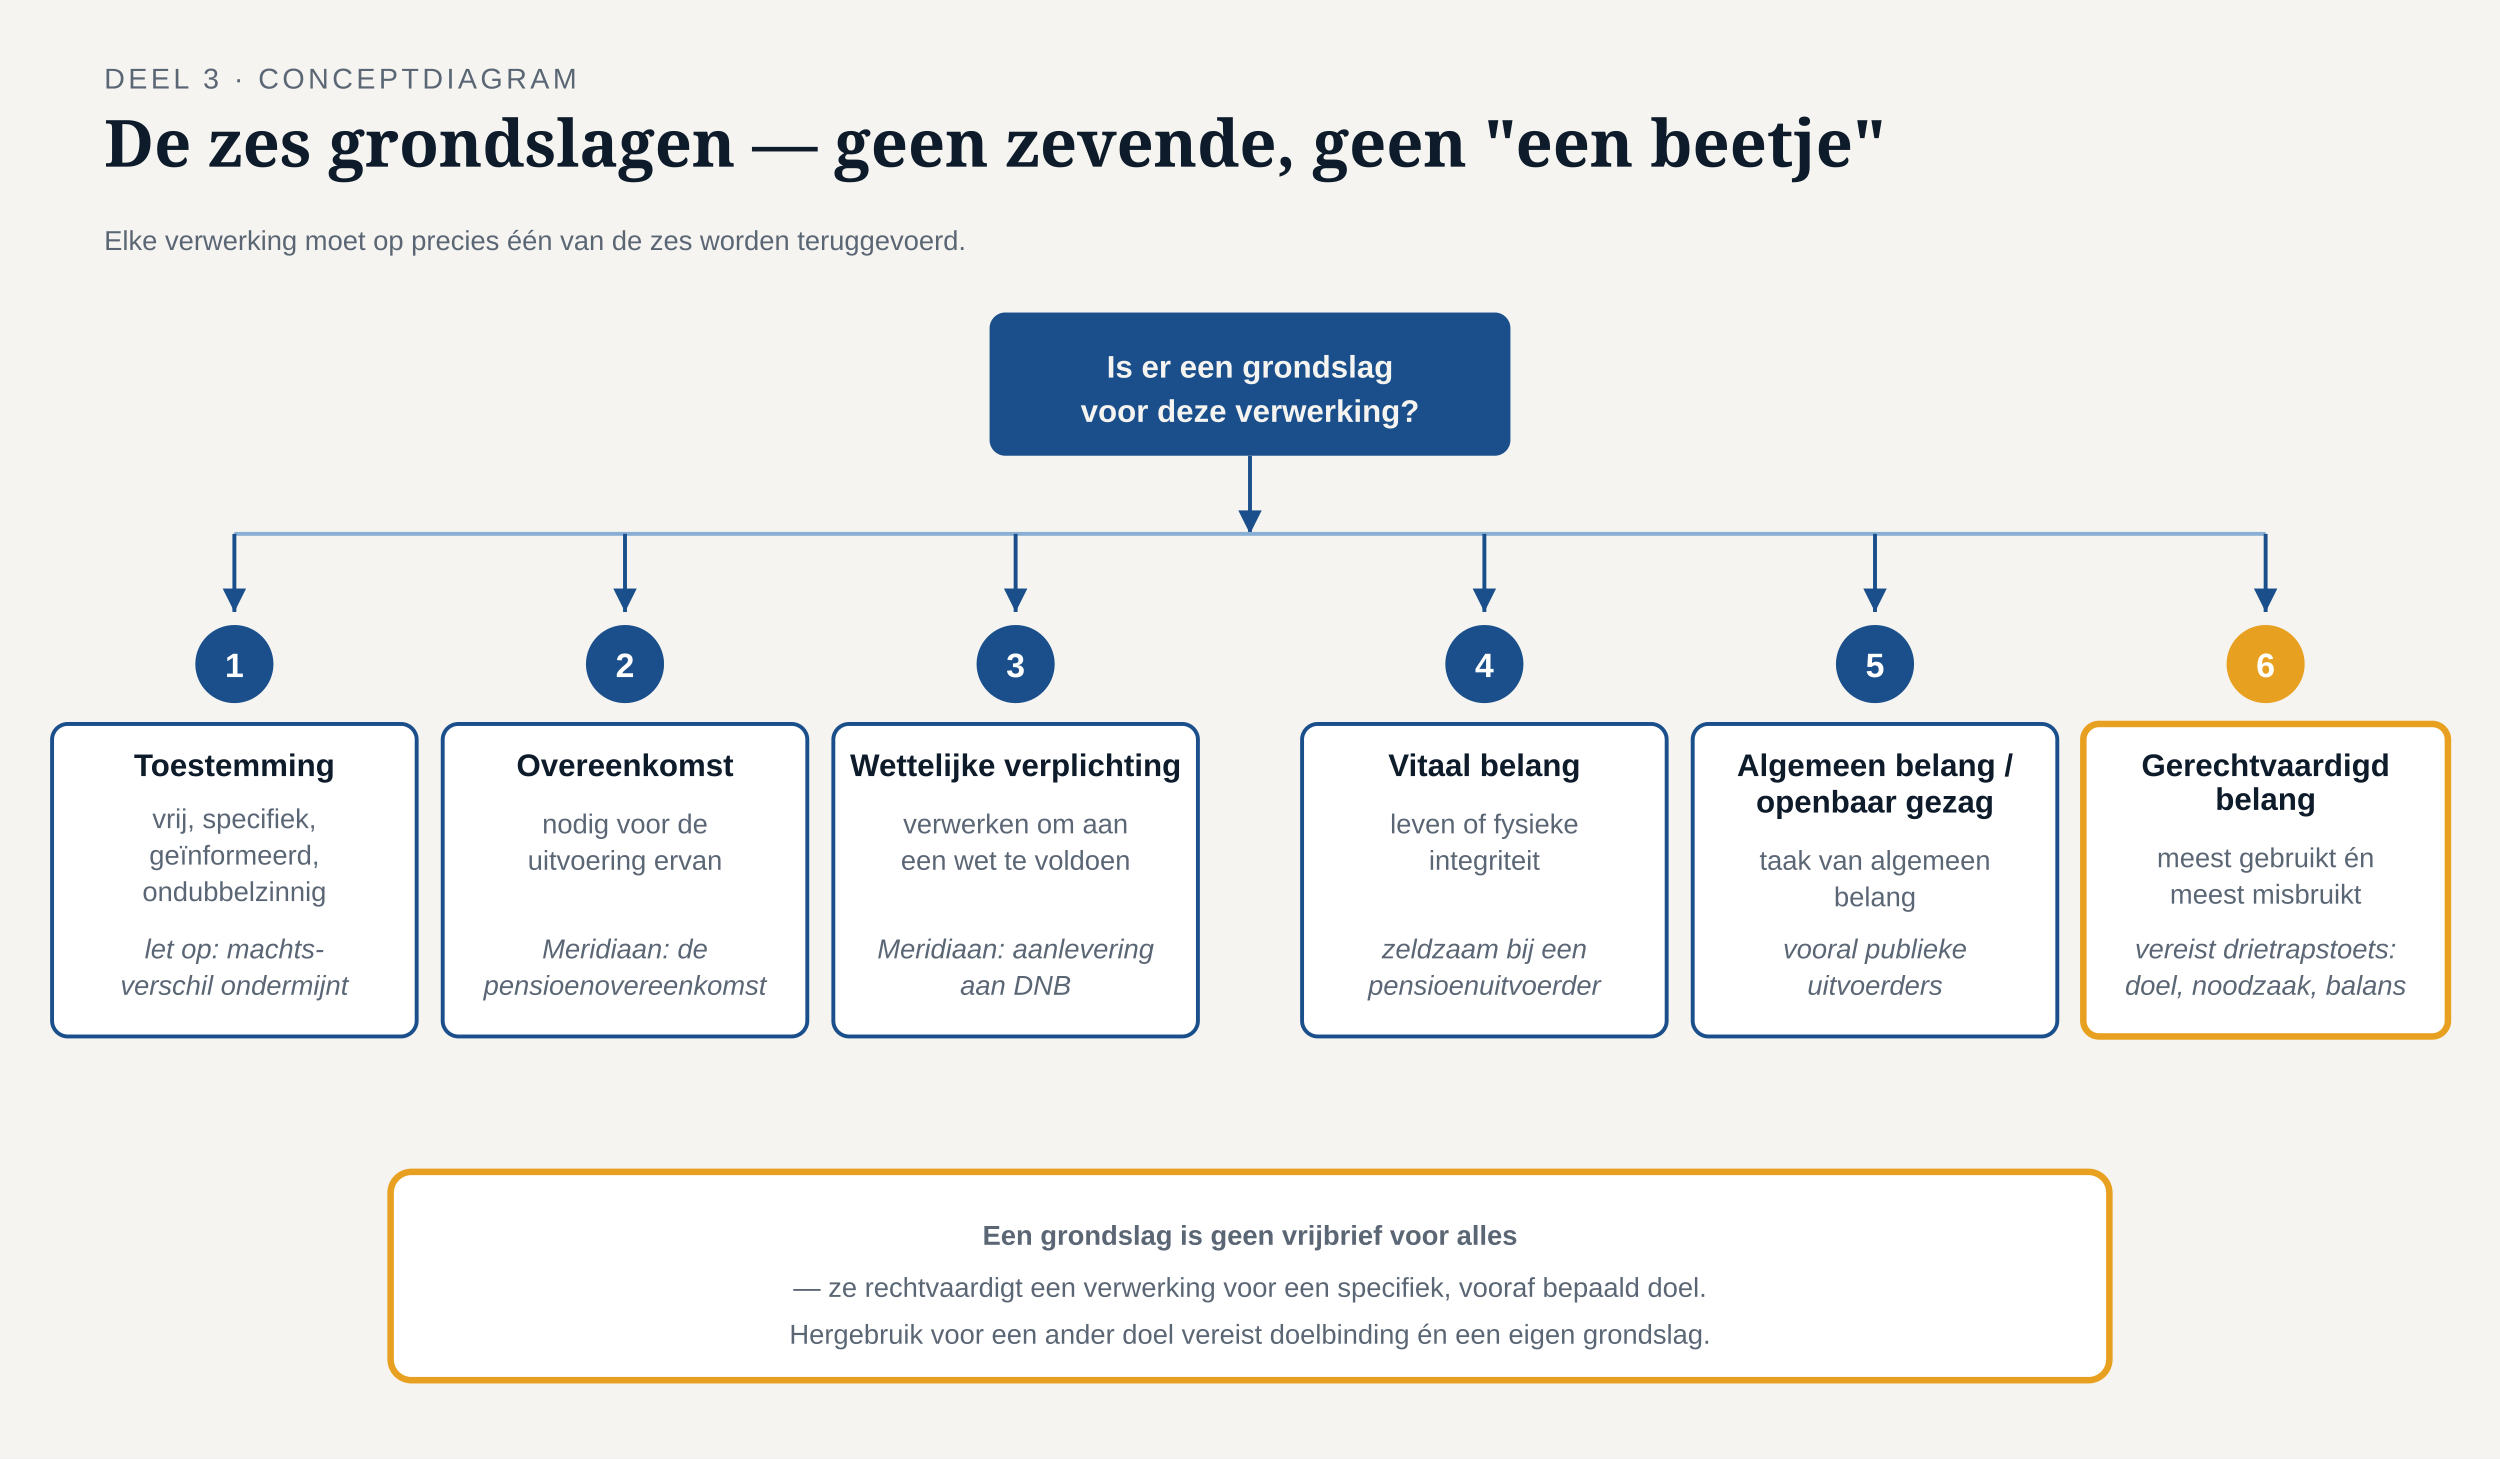
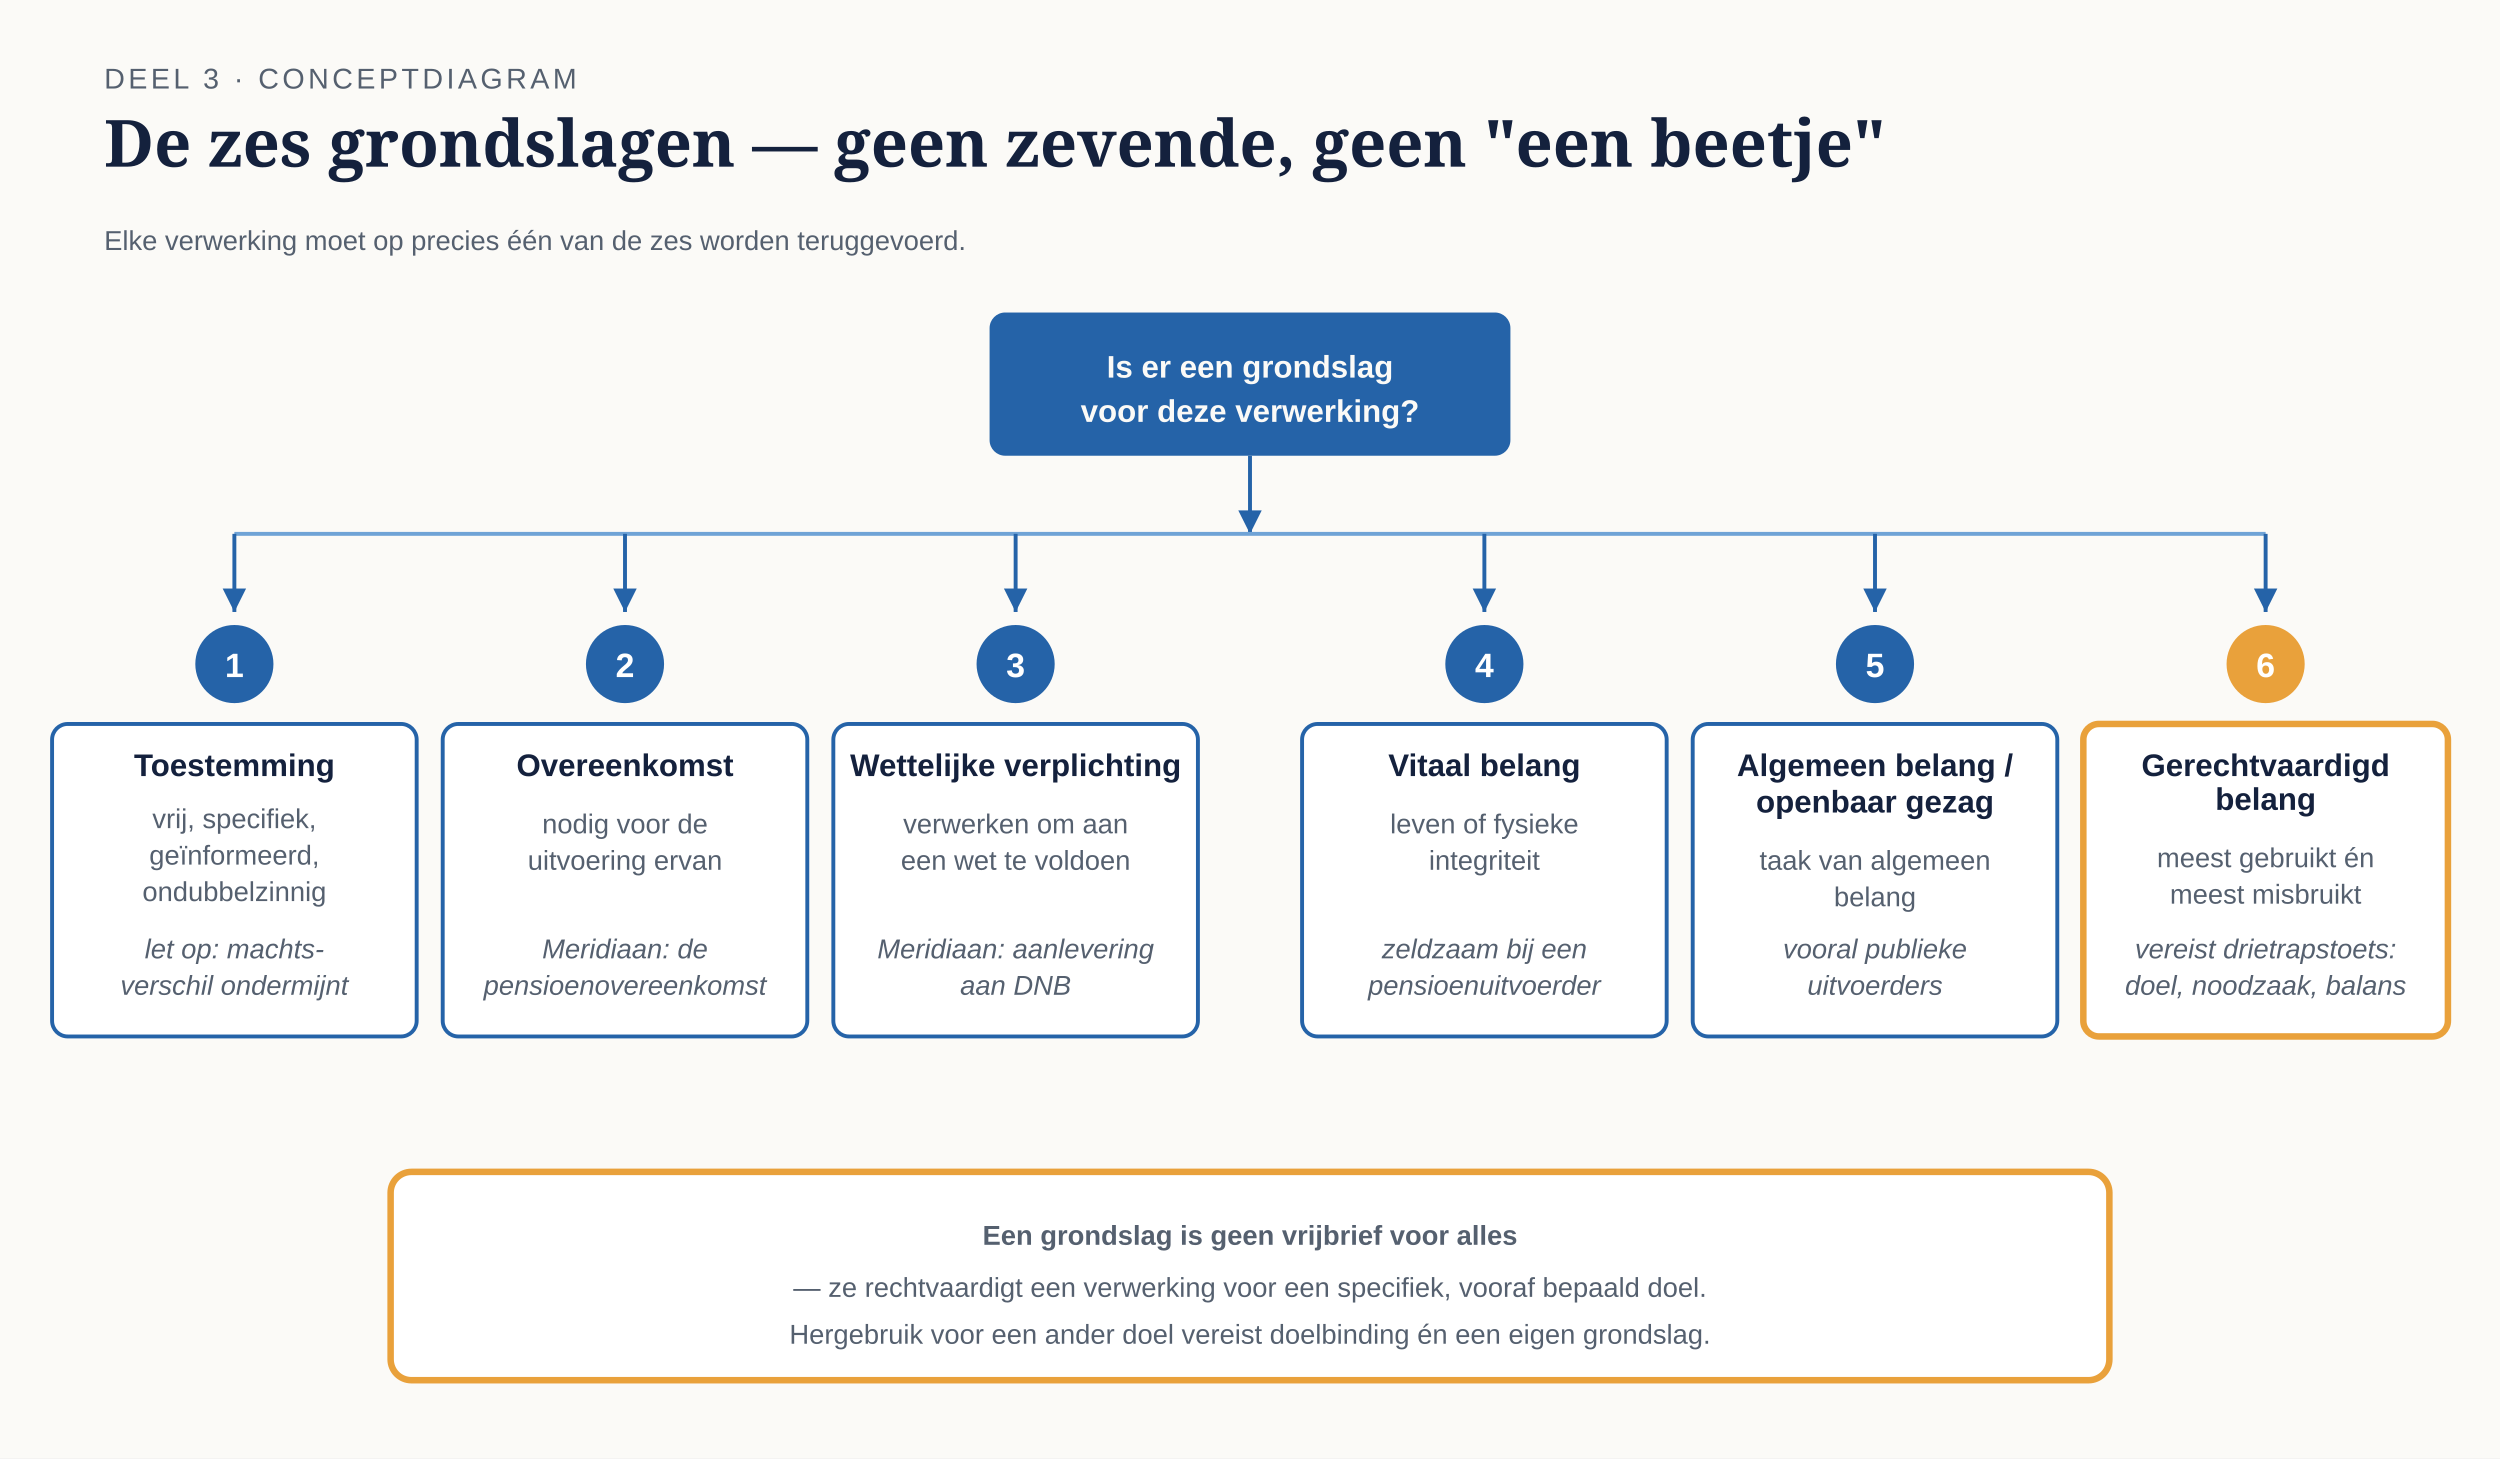
<svg xmlns="http://www.w3.org/2000/svg" viewBox="0 0 960 560" font-family="'DM Sans', Arial, sans-serif" width="960" height="560" preserveAspectRatio="xMidYMid meet">
  <defs>
    <style>
-       .paper { fill:#F5F4F0; }
-       .label { font-size:12px; font-weight:700; fill:#0D1B2A; }
-       .label-light { font-size:12px; font-weight:700; fill:#F5F4F0; }
-       .sub { font-size:10.5px; fill:#5B6675; }
-       .title { font-family:'Cormorant Garamond', Georgia, serif; font-size:25px; fill:#0D1B2A; font-weight:600; }
-       .kicker { font-size:11px; fill:#5B6675; letter-spacing:.12em; }
-       .arrow { stroke:#1A4F8B; stroke-width:1.5; fill:none; marker-end:url(#arrb); }
+       .paper { fill:#FBFAF7; }
+       .label { font-size:12px; font-weight:700; fill:#14213D; }
+       .label-light { font-size:12px; font-weight:700; fill:#FBFAF7; }
+       .sub { font-size:10.5px; fill:#55606F; }
+       .title { font-family:'Cormorant Garamond', Georgia, serif; font-size:25px; fill:#14213D; font-weight:600; }
+       .kicker { font-size:11px; fill:#55606F; letter-spacing:.12em; }
+       .arrow { stroke:#2563A8; stroke-width:1.5; fill:none; marker-end:url(#arrb); }
      .num { font-size:13px; font-weight:700; fill:#FFFFFF; }
    </style>
    <marker id="arrb" markerWidth="9" markerHeight="9" refX="6" refY="3" orient="auto">
-       <path d="M0,0 L6,3 L0,6 Z" fill="#1A4F8B" />
+       <path d="M0,0 L6,3 L0,6 Z" fill="#2563A8" />
    </marker>
  </defs>
  <rect width="960" height="560" class="paper" />
  <text x="40" y="34" class="kicker">DEEL 3 · CONCEPTDIAGRAM</text>
  <text x="40" y="64" class="title">De zes grondslagen — geen zevende, geen "een beetje"</text>
  <text x="40" y="96" class="sub">Elke verwerking moet op precies één van de zes worden teruggevoerd.</text>
-   <rect x="380" y="120" width="200" height="55" rx="6" fill="#1A4F8B" />
+   <rect x="380" y="120" width="200" height="55" rx="6" fill="#2563A8" />
  <text x="480" y="145" text-anchor="middle" class="label-light">Is er een grondslag</text>
  <text x="480" y="162" text-anchor="middle" class="label-light">voor deze verwerking?</text>
  <path d="M480,175 L480,205" class="arrow" />
-   <line x1="90" y1="205" x2="870" y2="205" stroke="#8AAFD4" stroke-width="1.5" />
+   <line x1="90" y1="205" x2="870" y2="205" stroke="#6FA3D6" stroke-width="1.5" />
  <path d="M90,205 L90,235" class="arrow" />
  <path d="M240,205 L240,235" class="arrow" />
  <path d="M390,205 L390,235" class="arrow" />
  <path d="M570,205 L570,235" class="arrow" />
  <path d="M720,205 L720,235" class="arrow" />
  <path d="M870,205 L870,235" class="arrow" />
  <g>
-     <circle cx="90" cy="255" r="15" fill="#1A4F8B" />
+     <circle cx="90" cy="255" r="15" fill="#2563A8" />
    <text x="90" y="260" text-anchor="middle" class="num">1</text>
-     <rect x="20" y="278" width="140" height="120" rx="6" fill="#FFFFFF" stroke="#1A4F8B" stroke-width="1.5" />
+     <rect x="20" y="278" width="140" height="120" rx="6" fill="#FFFFFF" stroke="#2563A8" stroke-width="1.5" />
    <text x="90" y="298" text-anchor="middle" class="label" font-size="11">Toestemming</text>
    <text x="90" y="318" text-anchor="middle" class="sub">vrij, specifiek,</text>
    <text x="90" y="332" text-anchor="middle" class="sub">geïnformeerd,</text>
    <text x="90" y="346" text-anchor="middle" class="sub">ondubbelzinnig</text>
    <text x="90" y="368" text-anchor="middle" class="sub" font-style="italic">let op: machts-</text>
    <text x="90" y="382" text-anchor="middle" class="sub" font-style="italic">verschil ondermijnt</text>
  </g>
  <g>
-     <circle cx="240" cy="255" r="15" fill="#1A4F8B" />
+     <circle cx="240" cy="255" r="15" fill="#2563A8" />
    <text x="240" y="260" text-anchor="middle" class="num">2</text>
-     <rect x="170" y="278" width="140" height="120" rx="6" fill="#FFFFFF" stroke="#1A4F8B" stroke-width="1.5" />
+     <rect x="170" y="278" width="140" height="120" rx="6" fill="#FFFFFF" stroke="#2563A8" stroke-width="1.5" />
    <text x="240" y="298" text-anchor="middle" class="label" font-size="11">Overeenkomst</text>
    <text x="240" y="320" text-anchor="middle" class="sub">nodig voor de</text>
    <text x="240" y="334" text-anchor="middle" class="sub">uitvoering ervan</text>
    <text x="240" y="368" text-anchor="middle" class="sub" font-style="italic">Meridiaan: de</text>
    <text x="240" y="382" text-anchor="middle" class="sub" font-style="italic">pensioenovereenkomst</text>
  </g>
  <g>
-     <circle cx="390" cy="255" r="15" fill="#1A4F8B" />
+     <circle cx="390" cy="255" r="15" fill="#2563A8" />
    <text x="390" y="260" text-anchor="middle" class="num">3</text>
-     <rect x="320" y="278" width="140" height="120" rx="6" fill="#FFFFFF" stroke="#1A4F8B" stroke-width="1.5" />
+     <rect x="320" y="278" width="140" height="120" rx="6" fill="#FFFFFF" stroke="#2563A8" stroke-width="1.5" />
    <text x="390" y="298" text-anchor="middle" class="label" font-size="10.5">Wettelijke verplichting</text>
    <text x="390" y="320" text-anchor="middle" class="sub">verwerken om aan</text>
    <text x="390" y="334" text-anchor="middle" class="sub">een wet te voldoen</text>
    <text x="390" y="368" text-anchor="middle" class="sub" font-style="italic">Meridiaan: aanlevering</text>
    <text x="390" y="382" text-anchor="middle" class="sub" font-style="italic">aan DNB</text>
  </g>
  <g>
-     <circle cx="570" cy="255" r="15" fill="#1A4F8B" />
+     <circle cx="570" cy="255" r="15" fill="#2563A8" />
    <text x="570" y="260" text-anchor="middle" class="num">4</text>
-     <rect x="500" y="278" width="140" height="120" rx="6" fill="#FFFFFF" stroke="#1A4F8B" stroke-width="1.5" />
+     <rect x="500" y="278" width="140" height="120" rx="6" fill="#FFFFFF" stroke="#2563A8" stroke-width="1.5" />
    <text x="570" y="298" text-anchor="middle" class="label" font-size="11">Vitaal belang</text>
    <text x="570" y="320" text-anchor="middle" class="sub">leven of fysieke</text>
    <text x="570" y="334" text-anchor="middle" class="sub">integriteit</text>
    <text x="570" y="368" text-anchor="middle" class="sub" font-style="italic">zeldzaam bij een</text>
    <text x="570" y="382" text-anchor="middle" class="sub" font-style="italic">pensioenuitvoerder</text>
  </g>
  <g>
-     <circle cx="720" cy="255" r="15" fill="#1A4F8B" />
+     <circle cx="720" cy="255" r="15" fill="#2563A8" />
    <text x="720" y="260" text-anchor="middle" class="num">5</text>
-     <rect x="650" y="278" width="140" height="120" rx="6" fill="#FFFFFF" stroke="#1A4F8B" stroke-width="1.5" />
+     <rect x="650" y="278" width="140" height="120" rx="6" fill="#FFFFFF" stroke="#2563A8" stroke-width="1.5" />
    <text x="720" y="298" text-anchor="middle" class="label" font-size="10">Algemeen belang /</text>
    <text x="720" y="312" text-anchor="middle" class="label" font-size="10">openbaar gezag</text>
    <text x="720" y="334" text-anchor="middle" class="sub">taak van algemeen</text>
    <text x="720" y="348" text-anchor="middle" class="sub">belang</text>
    <text x="720" y="368" text-anchor="middle" class="sub" font-style="italic">vooral publieke</text>
    <text x="720" y="382" text-anchor="middle" class="sub" font-style="italic">uitvoerders</text>
  </g>
  <g>
-     <circle cx="870" cy="255" r="15" fill="#E8A020" />
-     <text x="870" y="260" text-anchor="middle" class="num" fill="#0D1B2A">6</text>
-     <rect x="800" y="278" width="140" height="120" rx="6" fill="#FFFFFF" stroke="#E8A020" stroke-width="2.5" />
-     <text x="870" y="298" text-anchor="middle" class="label" font-size="10" fill="#8A5A0E">Gerechtvaardigd</text>
-     <text x="870" y="311" text-anchor="middle" class="label" font-size="10" fill="#8A5A0E">belang</text>
+     <circle cx="870" cy="255" r="15" fill="#E9A13B" />
+     <text x="870" y="260" text-anchor="middle" class="num" fill="#14213D">6</text>
+     <rect x="800" y="278" width="140" height="120" rx="6" fill="#FFFFFF" stroke="#E9A13B" stroke-width="2.5" />
+     <text x="870" y="298" text-anchor="middle" class="label" font-size="10" fill="#9A5F0D">Gerechtvaardigd</text>
+     <text x="870" y="311" text-anchor="middle" class="label" font-size="10" fill="#9A5F0D">belang</text>
    <text x="870" y="333" text-anchor="middle" class="sub">meest gebruikt én</text>
    <text x="870" y="347" text-anchor="middle" class="sub">meest misbruikt</text>
    <text x="870" y="368" text-anchor="middle" class="sub" font-style="italic">vereist drietrapstoets:</text>
    <text x="870" y="382" text-anchor="middle" class="sub" font-style="italic">doel, noodzaak, balans</text>
  </g>
-   <rect x="150" y="450" width="660" height="80" rx="8" fill="#FFFFFF" stroke="#E8A020" stroke-width="2.5" />
-   <text x="480" y="478" text-anchor="middle" class="sub" fill="#8A5A0E" font-weight="700">Een grondslag is geen vrijbrief voor alles</text>
+   <rect x="150" y="450" width="660" height="80" rx="8" fill="#FFFFFF" stroke="#E9A13B" stroke-width="2.5" />
+   <text x="480" y="478" text-anchor="middle" class="sub" fill="#9A5F0D" font-weight="700">Een grondslag is geen vrijbrief voor alles</text>
  <text x="480" y="498" text-anchor="middle" class="sub">— ze rechtvaardigt een verwerking voor een specifiek, vooraf bepaald doel.</text>
  <text x="480" y="516" text-anchor="middle" class="sub">Hergebruik voor een ander doel vereist doelbinding én een eigen grondslag.</text>
</svg>
